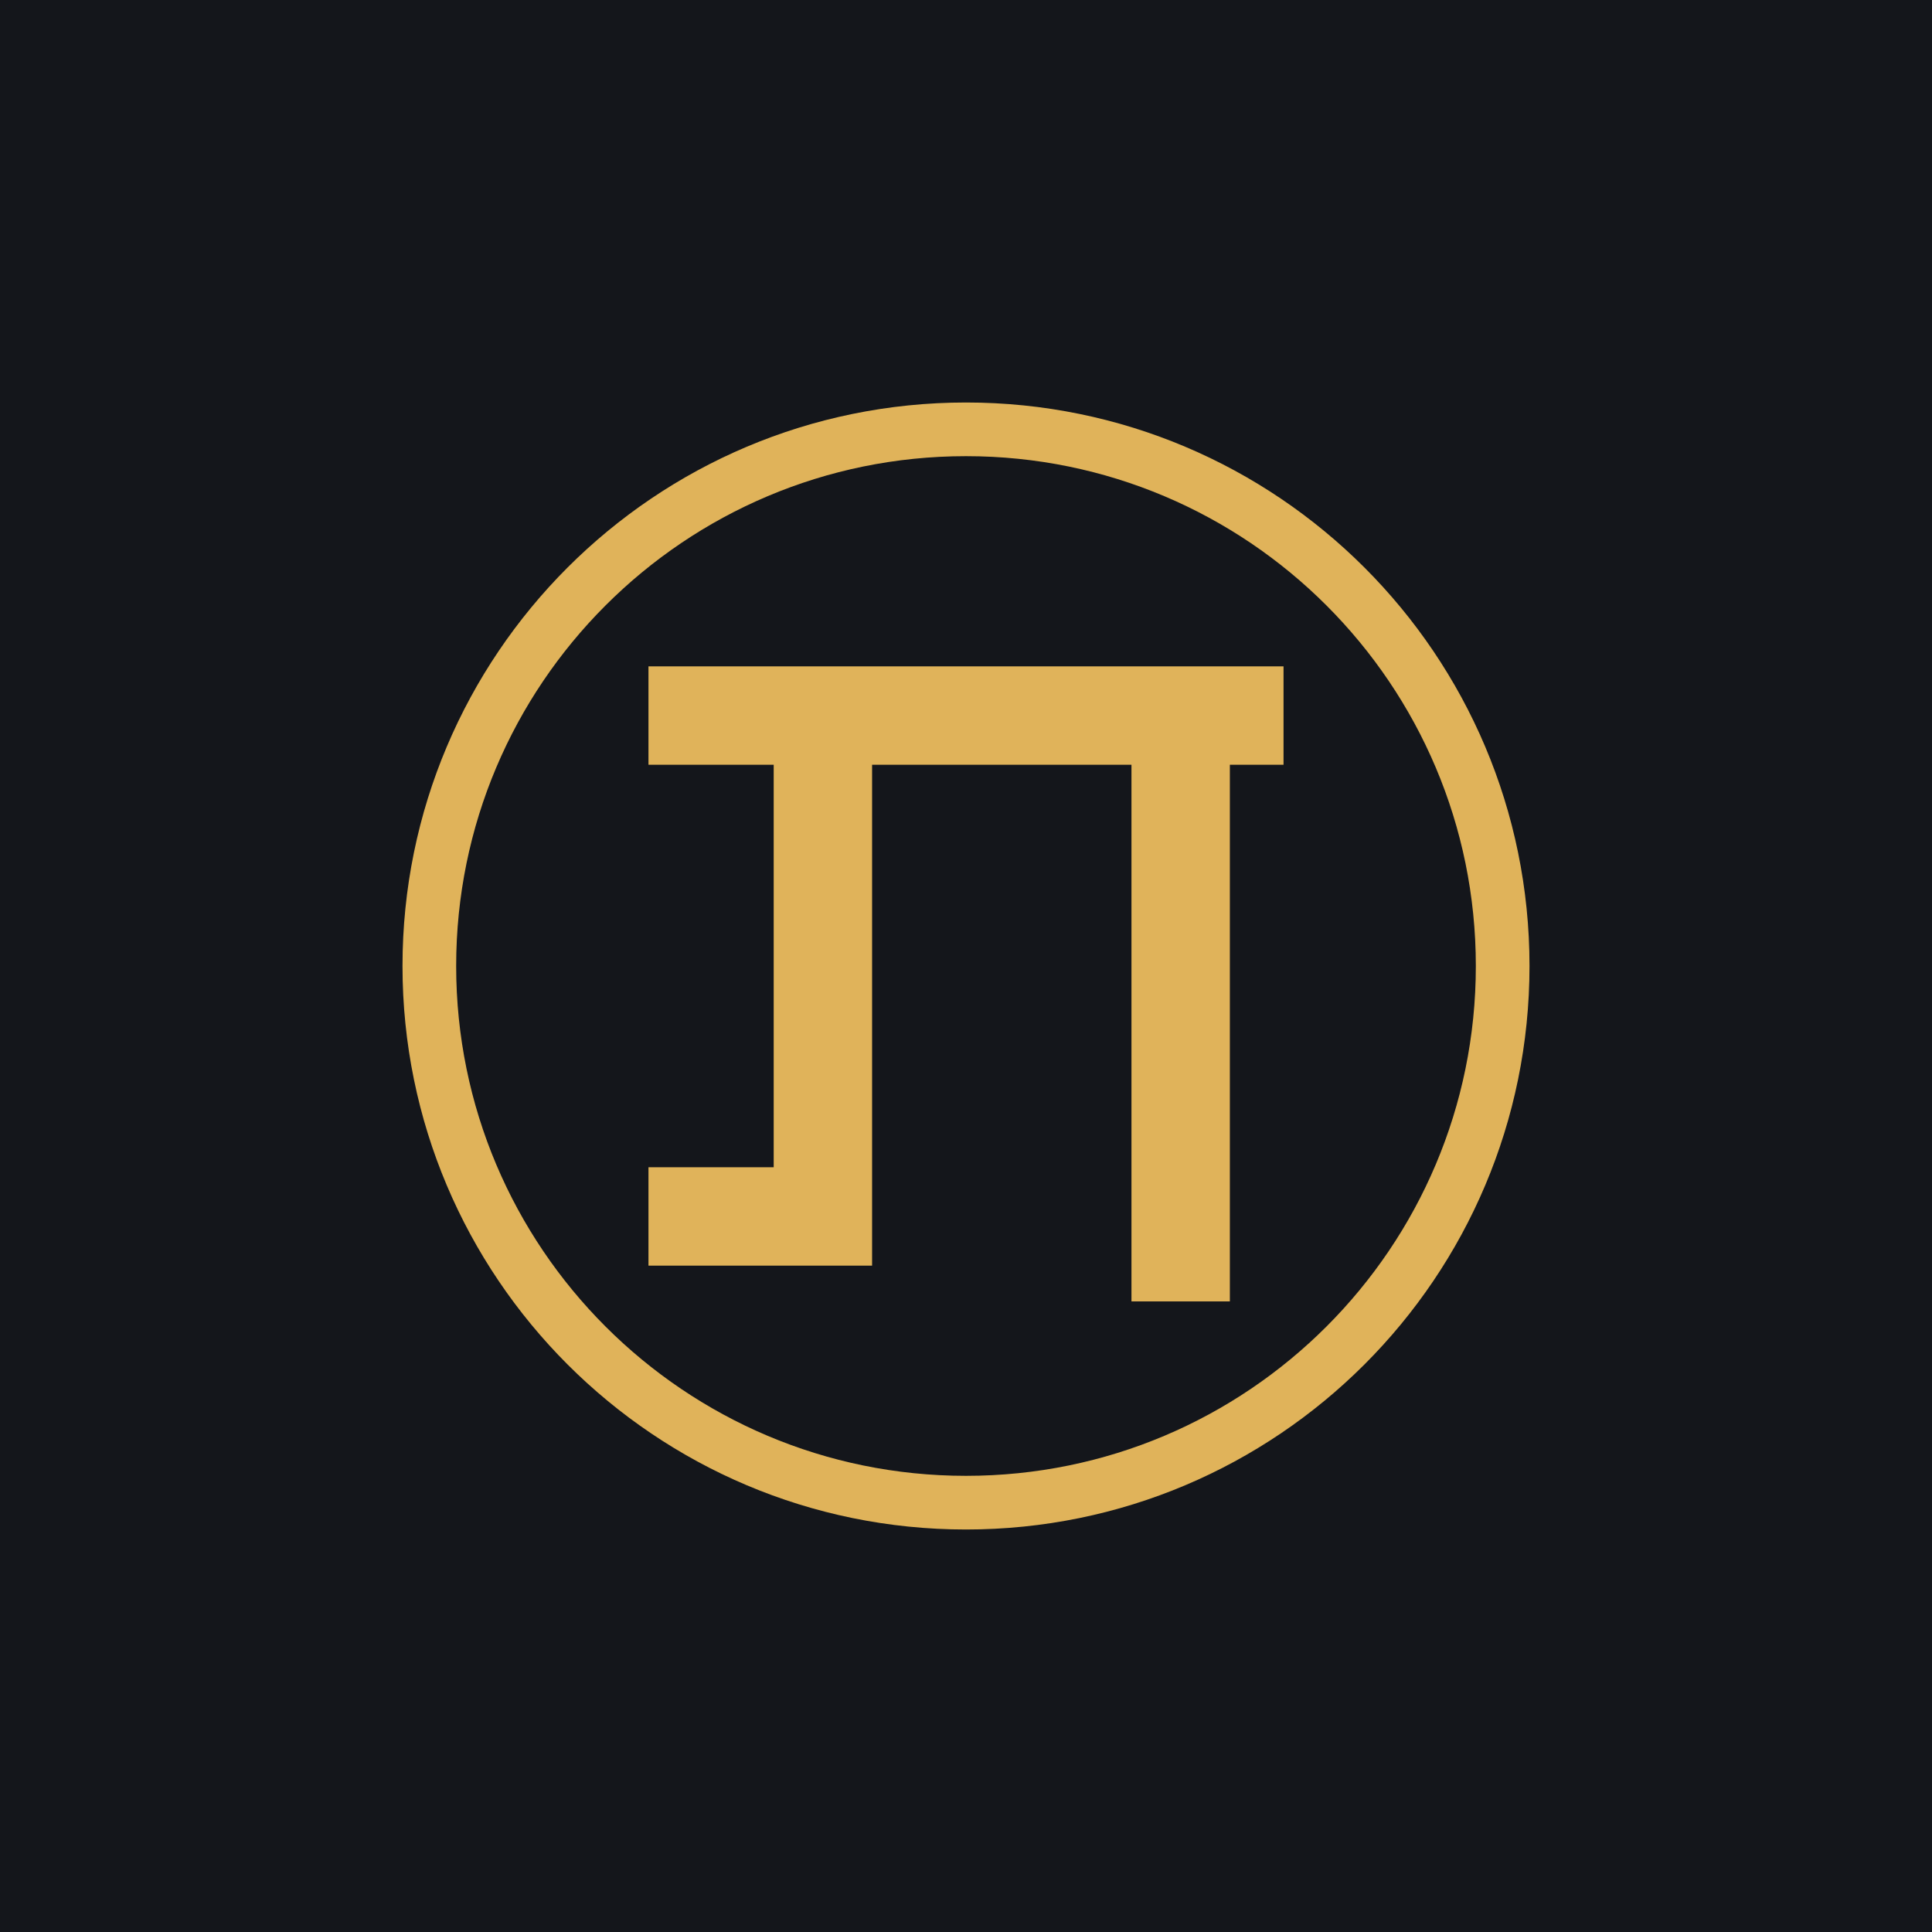
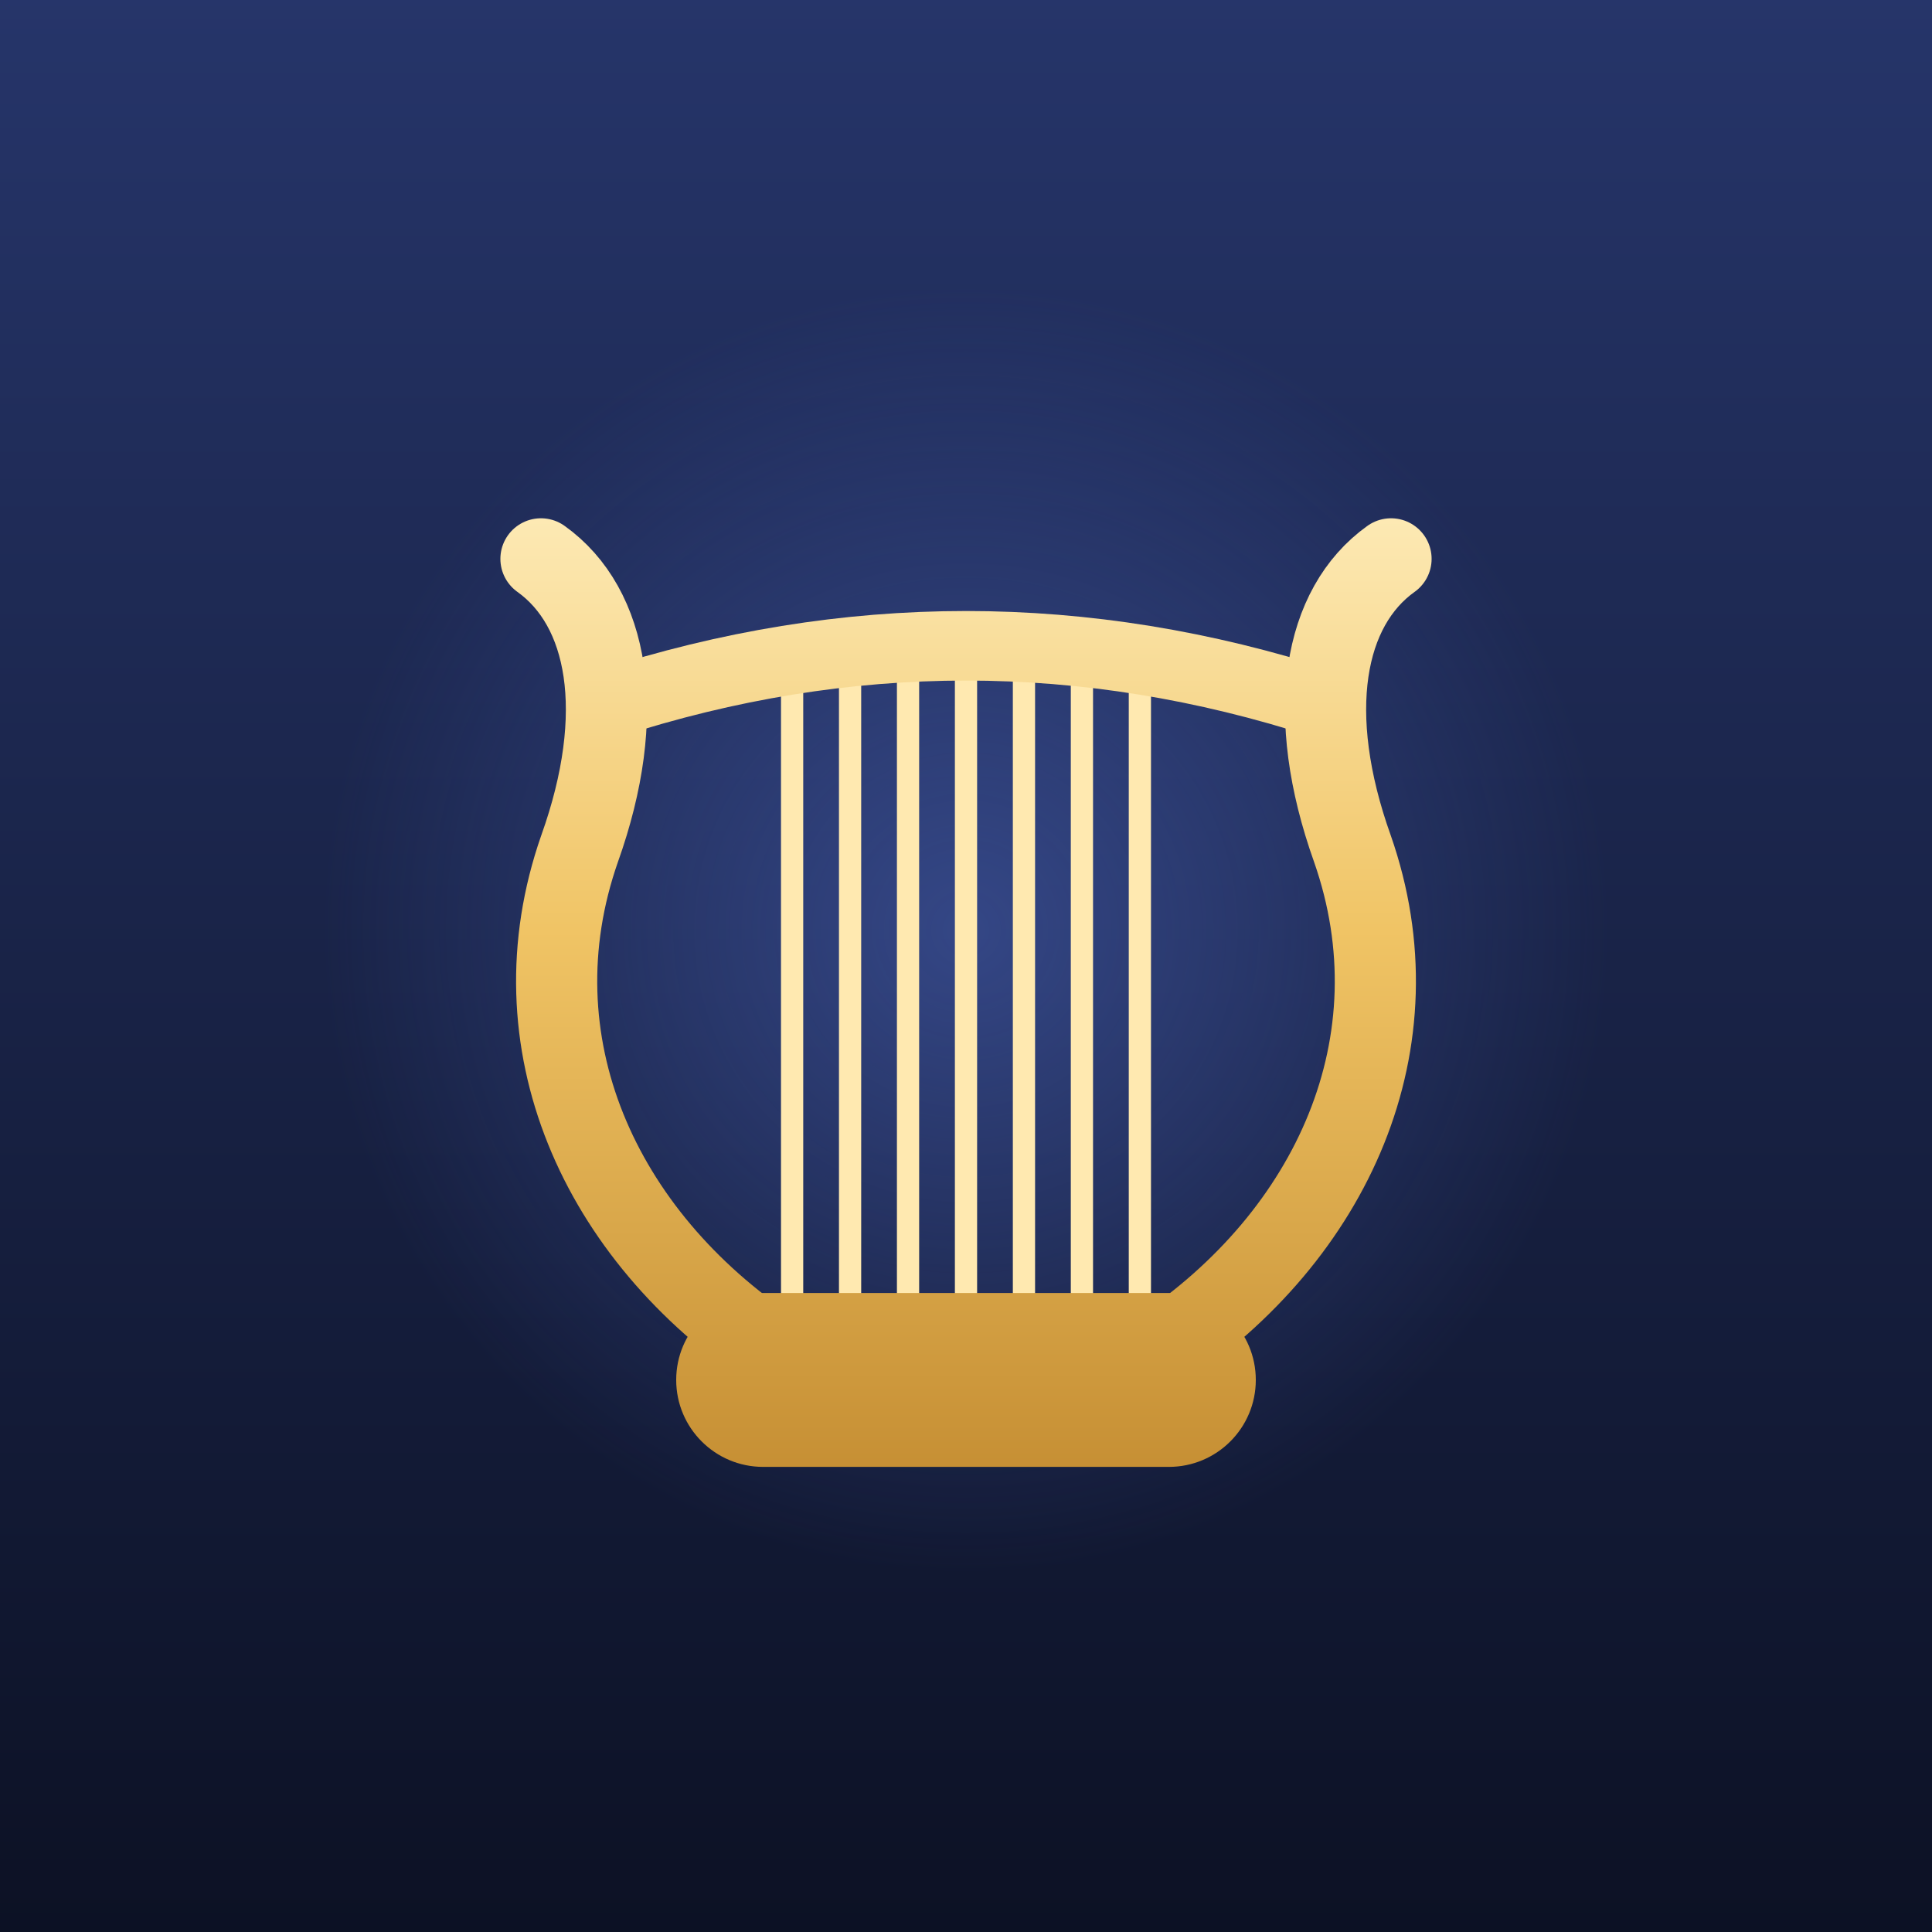
<svg xmlns="http://www.w3.org/2000/svg" viewBox="0 0 108 108">
-   <rect width="108" height="108" fill="#14161b" />
-   <circle cx="54" cy="54" r="30" fill="none" stroke="#e0b35a" stroke-width="3" />
-   <path d="M39 40H69M66 40V70M46 40V68H39" fill="none" stroke="#e0b35a" stroke-width="5.5" stroke-linecap="square" stroke-linejoin="miter" />
+   <defs>
+     <linearGradient id="bg" x1="0" y1="0" x2="0" y2="1">
+       <stop offset="0" stop-color="#26356a" />
+       <stop offset="1" stop-color="#0c1124" />
+     </linearGradient>
+     <radialGradient id="halo" cx="54" cy="52" r="36" gradientUnits="userSpaceOnUse">
+       <stop offset="0" stop-color="#4a63b8" stop-opacity=".55" />
+       <stop offset="1" stop-color="#4a63b8" stop-opacity="0" />
+     </radialGradient>
+     <linearGradient id="gold" x1="0" y1="27" x2="0" y2="83" gradientUnits="userSpaceOnUse">
+       <stop offset="0" stop-color="#fff0c2" />
+       <stop offset=".45" stop-color="#f0c465" />
+       <stop offset="1" stop-color="#c28a2f" />
+     </linearGradient>
+   </defs>
+   <rect width="108" height="108" fill="url(#bg)" />
+   <circle cx="54" cy="52" r="36" fill="url(#halo)" />
+   <g transform="translate(54 55) scale(1.08) translate(-54 -55)">
+     <g fill="none" stroke="url(#gold)" stroke-linecap="round" stroke-linejoin="round">
+       <path d="M45 38.6V72M48 38.2V72M51 38V72M54 37.9V72M57 38V72M60 38.2V72M63 38.6V72" stroke="#ffe9b0" stroke-width="1.15" />
+       <path d="M44 74C35 68 30.5 58 34 48C36.5 41 35.5 35.5 32 33M64 74C73 68 77.5 58 74 48C71.5 41 72.5 35.5 76 33" stroke-width="4.2" />
+       <path d="M35.5 40.5Q54 34.5 72.5 40.5" stroke-width="3.6" />
+     </g>
+     <rect x="39" y="71" width="30" height="9" rx="4.5" fill="url(#gold)" />
+   </g>
</svg>
